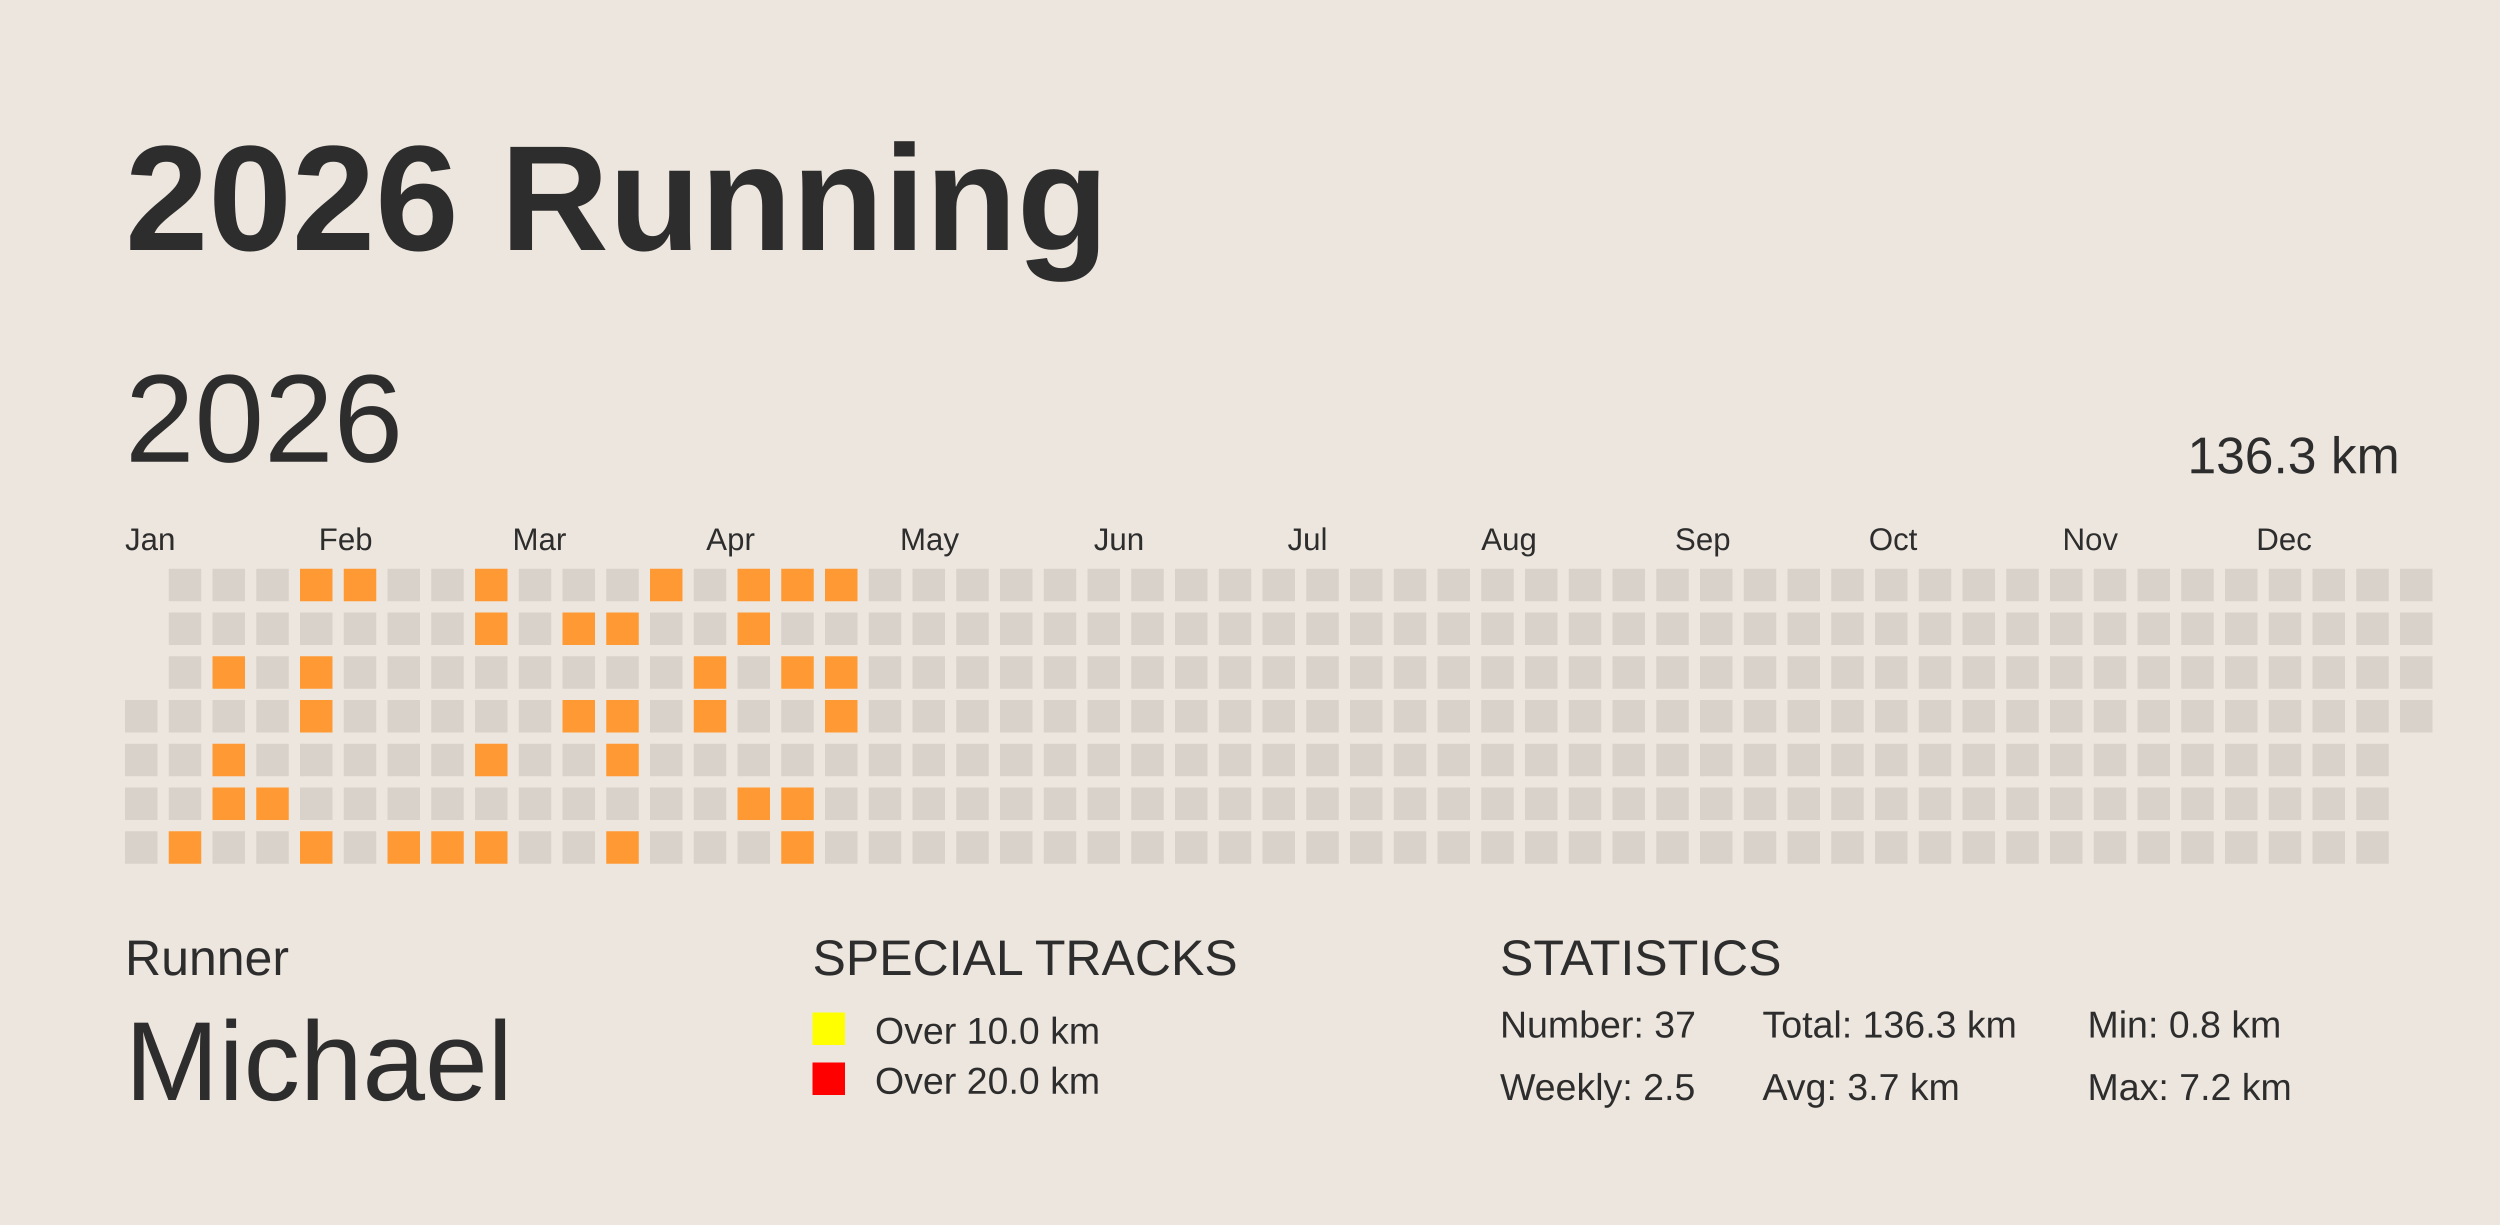
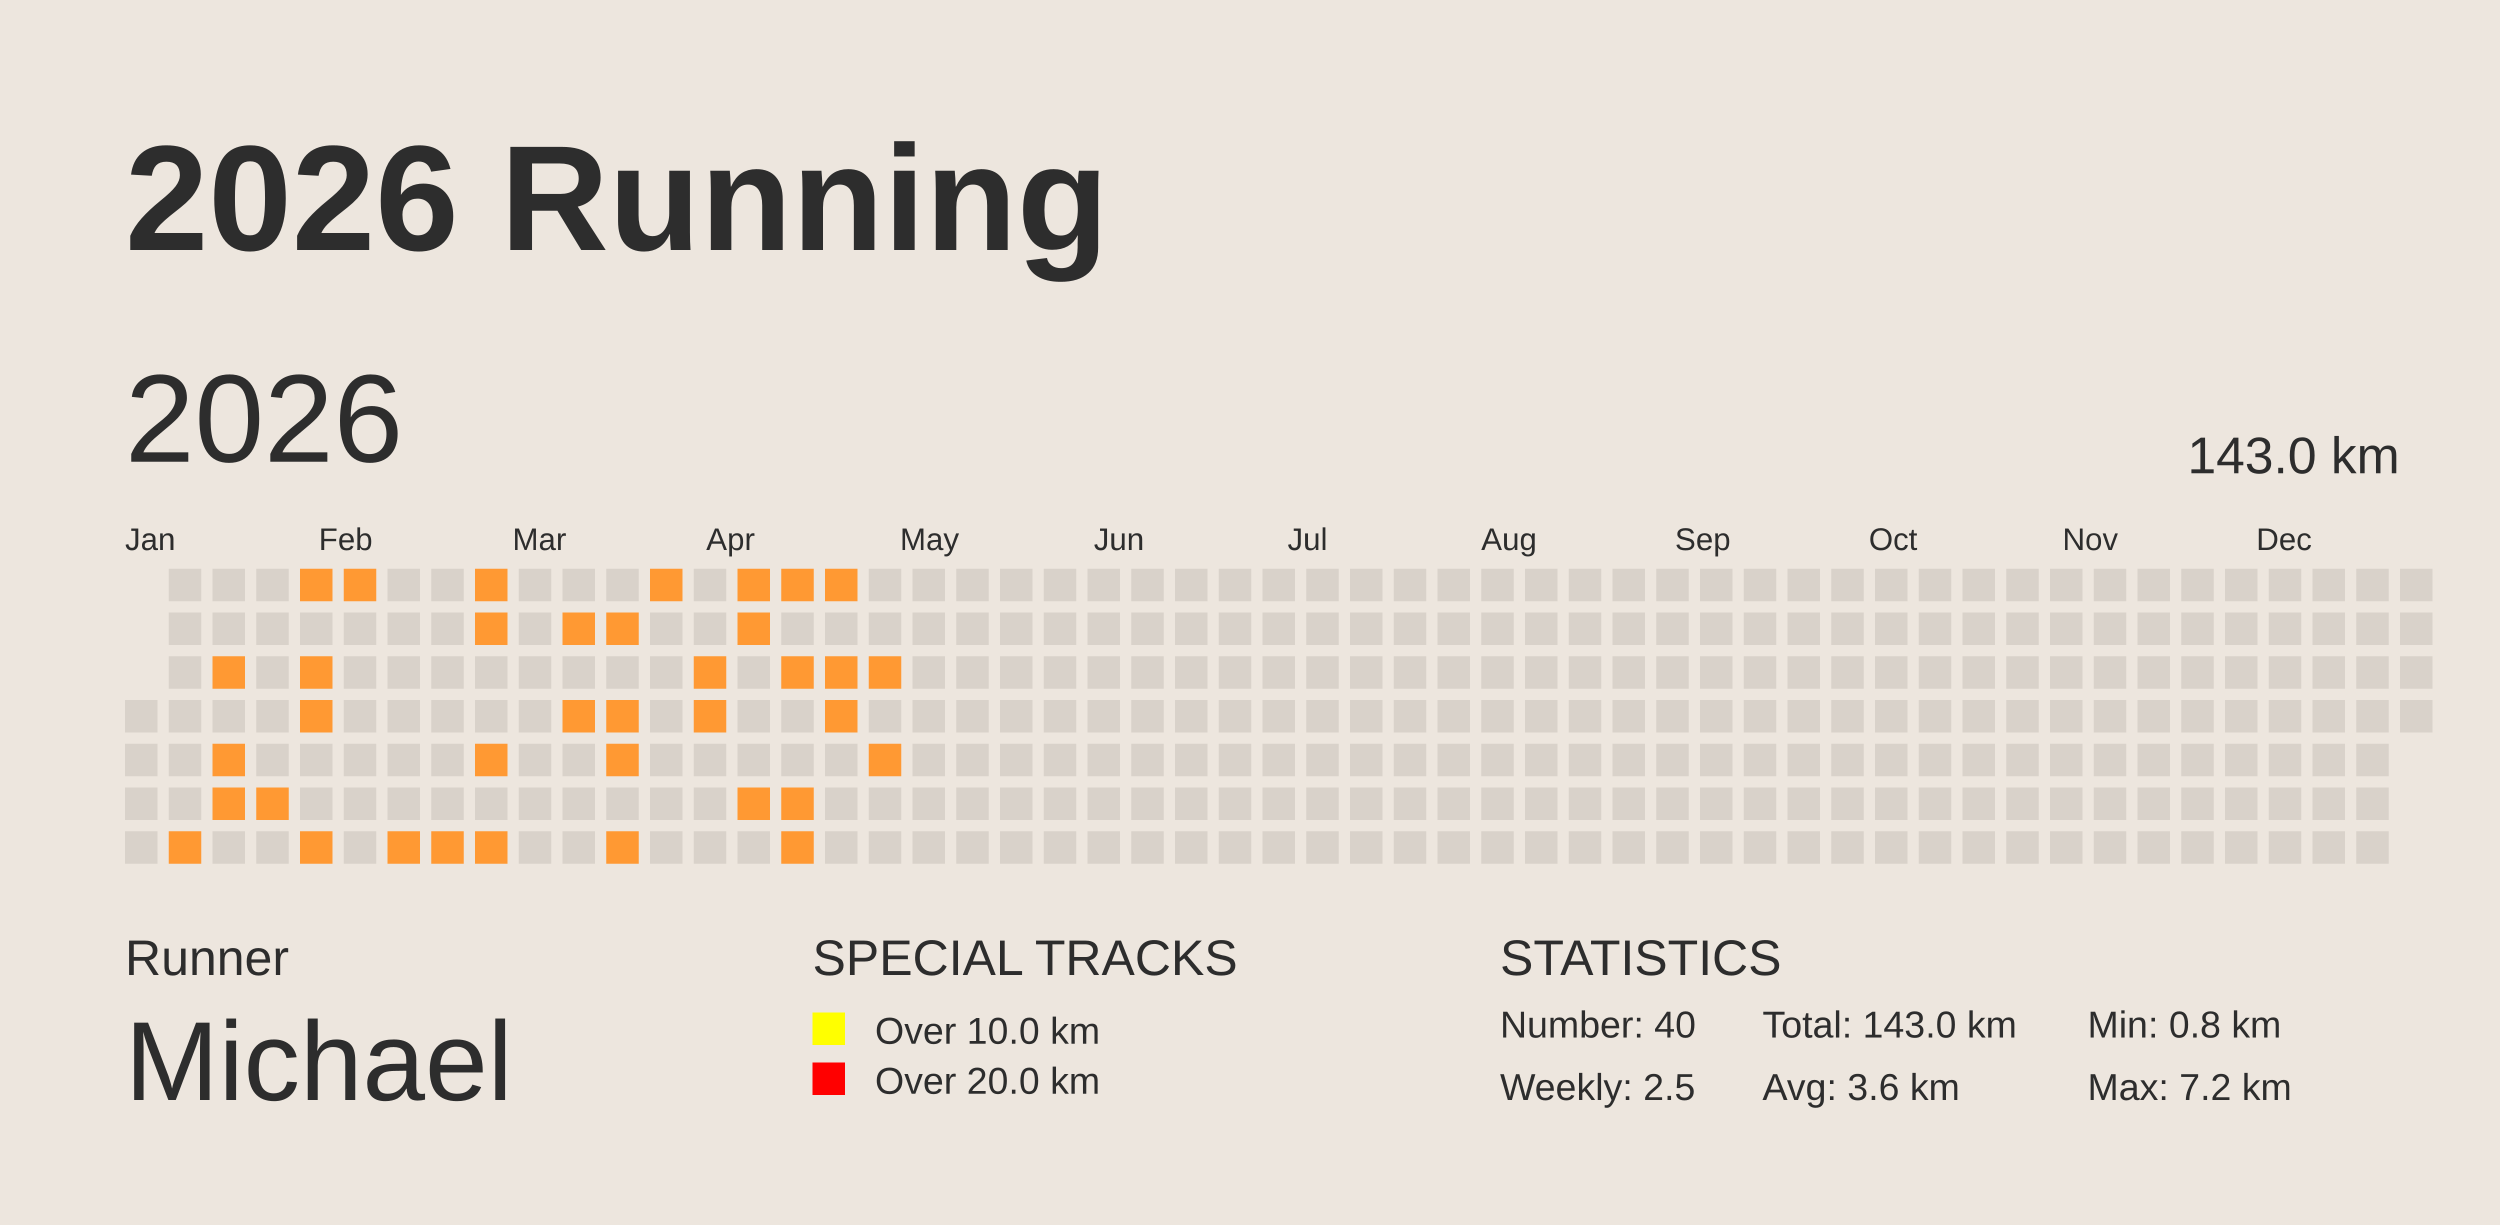
<svg xmlns="http://www.w3.org/2000/svg" baseProfile="full" height="98mm" version="1.1" viewBox="0,0,200,98" width="200mm">
  <defs />
  <rect fill="#EDE6DE" height="98" width="200" x="0" y="0" />
  <text fill="#2D2D2D" style="font-size:12px; font-family:Arial; font-weight:bold;" x="10" y="20">2026 Running</text>
  <text fill="#2D2D2D" style="font-size:4px; font-family:Arial" x="10" y="78">Runner</text>
  <text fill="#2D2D2D" style="font-size:9px; font-family:Arial" x="10" y="88">Michael</text>
  <text fill="#2D2D2D" style="font-size:4px; font-family:Arial" x="65" y="78">SPECIAL TRACKS</text>
  <rect fill="yellow" height="2.6" width="2.6" x="65" y="81" />
  <text fill="#2D2D2D" style="font-size:3px; font-family:Arial" x="70" y="83.5">Over 10.0 km</text>
  <rect fill="red" height="2.6" width="2.6" x="65" y="85" />
  <text fill="#2D2D2D" style="font-size:3px; font-family:Arial" x="70" y="87.5">Over 20.0 km</text>
  <text fill="#2D2D2D" style="font-size:4px; font-family:Arial" x="120" y="78">STATISTICS</text>
-   <text fill="#2D2D2D" style="font-size:3px; font-family:Arial" x="120" y="83">Number: 37</text>
+   <text fill="#2D2D2D" style="font-size:3px; font-family:Arial" x="120" y="83">Number: 40</text>
  <text fill="#2D2D2D" style="font-size:3px; font-family:Arial" x="120" y="88">Weekly: 2.5</text>
-   <text fill="#2D2D2D" style="font-size:3px; font-family:Arial" x="141" y="83">Total: 136.3 km</text>
-   <text fill="#2D2D2D" style="font-size:3px; font-family:Arial" x="141" y="88">Avg: 3.7 km</text>
+   <text fill="#2D2D2D" style="font-size:3px; font-family:Arial" x="141" y="83">Total: 143.0 km</text>
+   <text fill="#2D2D2D" style="font-size:3px; font-family:Arial" x="141" y="88">Avg: 3.6 km</text>
  <text fill="#2D2D2D" style="font-size:3px; font-family:Arial" x="167" y="83">Min: 0.8 km</text>
  <text fill="#2D2D2D" style="font-size:3px; font-family:Arial" x="167" y="88">Max: 7.2 km</text>
  <text dominant-baseline="hanging" fill="#2D2D2D" style="font-size:10.0px; font-family:Arial;" x="10" y="30">2026</text>
-   <text dominant-baseline="hanging" fill="#2D2D2D" style="font-size:4.125px; font-family:Arial;" x="175" y="35">136.3 km</text>
+   <text dominant-baseline="hanging" fill="#2D2D2D" style="font-size:4.125px; font-family:Arial;" x="175" y="35">143.0 km</text>
  <text fill="#2D2D2D" style="font-size:2.5px; font-family:Arial" x="10.0" y="44">Jan</text>
  <text fill="#2D2D2D" style="font-size:2.5px; font-family:Arial" x="25.5" y="44">Feb</text>
  <text fill="#2D2D2D" style="font-size:2.5px; font-family:Arial" x="41.0" y="44">Mar</text>
  <text fill="#2D2D2D" style="font-size:2.5px; font-family:Arial" x="56.5" y="44">Apr</text>
  <text fill="#2D2D2D" style="font-size:2.5px; font-family:Arial" x="72.0" y="44">May</text>
  <text fill="#2D2D2D" style="font-size:2.5px; font-family:Arial" x="87.5" y="44">Jun</text>
  <text fill="#2D2D2D" style="font-size:2.5px; font-family:Arial" x="103.0" y="44">Jul</text>
  <text fill="#2D2D2D" style="font-size:2.5px; font-family:Arial" x="118.5" y="44">Aug</text>
  <text fill="#2D2D2D" style="font-size:2.5px; font-family:Arial" x="134.0" y="44">Sep</text>
  <text fill="#2D2D2D" style="font-size:2.5px; font-family:Arial" x="149.5" y="44">Oct</text>
  <text fill="#2D2D2D" style="font-size:2.5px; font-family:Arial" x="165.0" y="44">Nov</text>
  <text fill="#2D2D2D" style="font-size:2.5px; font-family:Arial" x="180.5" y="44">Dec</text>
  <rect fill="#D9D2CA" height="2.6" width="2.6" x="10.0" y="56.0" />
  <rect fill="#D9D2CA" height="2.6" width="2.6" x="10.0" y="59.5" />
  <rect fill="#D9D2CA" height="2.6" width="2.6" x="10.0" y="63.0" />
  <rect fill="#D9D2CA" height="2.6" width="2.6" x="10.0" y="66.5" />
  <rect fill="#D9D2CA" height="2.6" width="2.6" x="13.5" y="45.5" />
  <rect fill="#D9D2CA" height="2.6" width="2.6" x="13.5" y="49.0" />
  <rect fill="#D9D2CA" height="2.6" width="2.6" x="13.5" y="52.5" />
  <rect fill="#D9D2CA" height="2.6" width="2.6" x="13.5" y="56.0" />
  <rect fill="#D9D2CA" height="2.6" width="2.6" x="13.5" y="59.5" />
  <rect fill="#D9D2CA" height="2.6" width="2.6" x="13.5" y="63.0" />
  <rect fill="#FF9933" height="2.6" width="2.6" x="13.5" y="66.5" />
  <rect fill="#D9D2CA" height="2.6" width="2.6" x="17.0" y="45.5" />
  <rect fill="#D9D2CA" height="2.6" width="2.6" x="17.0" y="49.0" />
  <rect fill="#FF9933" height="2.6" width="2.6" x="17.0" y="52.5" />
  <rect fill="#D9D2CA" height="2.6" width="2.6" x="17.0" y="56.0" />
  <rect fill="#FF9933" height="2.6" width="2.6" x="17.0" y="59.5" />
  <rect fill="#FF9933" height="2.6" width="2.6" x="17.0" y="63.0" />
  <rect fill="#D9D2CA" height="2.6" width="2.6" x="17.0" y="66.5" />
  <rect fill="#D9D2CA" height="2.6" width="2.6" x="20.5" y="45.5" />
  <rect fill="#D9D2CA" height="2.6" width="2.6" x="20.5" y="49.0" />
  <rect fill="#D9D2CA" height="2.6" width="2.6" x="20.5" y="52.5" />
  <rect fill="#D9D2CA" height="2.6" width="2.6" x="20.5" y="56.0" />
  <rect fill="#D9D2CA" height="2.6" width="2.6" x="20.5" y="59.5" />
  <rect fill="#FF9933" height="2.6" width="2.6" x="20.5" y="63.0" />
  <rect fill="#D9D2CA" height="2.6" width="2.6" x="20.5" y="66.5" />
  <rect fill="#FF9933" height="2.6" width="2.6" x="24.0" y="45.5" />
  <rect fill="#D9D2CA" height="2.6" width="2.6" x="24.0" y="49.0" />
  <rect fill="#FF9933" height="2.6" width="2.6" x="24.0" y="52.5" />
  <rect fill="#FF9933" height="2.6" width="2.6" x="24.0" y="56.0" />
  <rect fill="#D9D2CA" height="2.6" width="2.6" x="24.0" y="59.5" />
  <rect fill="#D9D2CA" height="2.6" width="2.6" x="24.0" y="63.0" />
  <rect fill="#FF9933" height="2.6" width="2.6" x="24.0" y="66.5" />
  <rect fill="#FF9933" height="2.6" width="2.6" x="27.5" y="45.5" />
  <rect fill="#D9D2CA" height="2.6" width="2.6" x="27.5" y="49.0" />
  <rect fill="#D9D2CA" height="2.6" width="2.6" x="27.5" y="52.5" />
  <rect fill="#D9D2CA" height="2.6" width="2.6" x="27.5" y="56.0" />
  <rect fill="#D9D2CA" height="2.6" width="2.6" x="27.5" y="59.5" />
  <rect fill="#D9D2CA" height="2.6" width="2.6" x="27.5" y="63.0" />
  <rect fill="#D9D2CA" height="2.6" width="2.6" x="27.5" y="66.5" />
  <rect fill="#D9D2CA" height="2.6" width="2.6" x="31.0" y="45.5" />
  <rect fill="#D9D2CA" height="2.6" width="2.6" x="31.0" y="49.0" />
  <rect fill="#D9D2CA" height="2.6" width="2.6" x="31.0" y="52.5" />
  <rect fill="#D9D2CA" height="2.6" width="2.6" x="31.0" y="56.0" />
  <rect fill="#D9D2CA" height="2.6" width="2.6" x="31.0" y="59.5" />
  <rect fill="#D9D2CA" height="2.6" width="2.6" x="31.0" y="63.0" />
  <rect fill="#FF9933" height="2.6" width="2.6" x="31.0" y="66.5" />
  <rect fill="#D9D2CA" height="2.6" width="2.6" x="34.5" y="45.5" />
  <rect fill="#D9D2CA" height="2.6" width="2.6" x="34.5" y="49.0" />
  <rect fill="#D9D2CA" height="2.6" width="2.6" x="34.5" y="52.5" />
  <rect fill="#D9D2CA" height="2.6" width="2.6" x="34.5" y="56.0" />
  <rect fill="#D9D2CA" height="2.6" width="2.6" x="34.5" y="59.5" />
  <rect fill="#D9D2CA" height="2.6" width="2.6" x="34.5" y="63.0" />
  <rect fill="#FF9933" height="2.6" width="2.6" x="34.5" y="66.5" />
  <rect fill="#FF9933" height="2.6" width="2.6" x="38.0" y="45.5" />
  <rect fill="#FF9933" height="2.6" width="2.6" x="38.0" y="49.0" />
  <rect fill="#D9D2CA" height="2.6" width="2.6" x="38.0" y="52.5" />
  <rect fill="#D9D2CA" height="2.6" width="2.6" x="38.0" y="56.0" />
  <rect fill="#FF9933" height="2.6" width="2.6" x="38.0" y="59.5" />
  <rect fill="#D9D2CA" height="2.6" width="2.6" x="38.0" y="63.0" />
  <rect fill="#FF9933" height="2.6" width="2.6" x="38.0" y="66.5" />
  <rect fill="#D9D2CA" height="2.6" width="2.6" x="41.5" y="45.5" />
  <rect fill="#D9D2CA" height="2.6" width="2.6" x="41.5" y="49.0" />
  <rect fill="#D9D2CA" height="2.6" width="2.6" x="41.5" y="52.5" />
  <rect fill="#D9D2CA" height="2.6" width="2.6" x="41.5" y="56.0" />
  <rect fill="#D9D2CA" height="2.6" width="2.6" x="41.5" y="59.5" />
  <rect fill="#D9D2CA" height="2.6" width="2.6" x="41.5" y="63.0" />
  <rect fill="#D9D2CA" height="2.6" width="2.6" x="41.5" y="66.5" />
  <rect fill="#D9D2CA" height="2.6" width="2.6" x="45.0" y="45.5" />
  <rect fill="#FF9933" height="2.6" width="2.6" x="45.0" y="49.0" />
  <rect fill="#D9D2CA" height="2.6" width="2.6" x="45.0" y="52.5" />
  <rect fill="#FF9933" height="2.6" width="2.6" x="45.0" y="56.0" />
  <rect fill="#D9D2CA" height="2.6" width="2.6" x="45.0" y="59.5" />
  <rect fill="#D9D2CA" height="2.6" width="2.6" x="45.0" y="63.0" />
  <rect fill="#D9D2CA" height="2.6" width="2.6" x="45.0" y="66.5" />
  <rect fill="#D9D2CA" height="2.6" width="2.6" x="48.5" y="45.5" />
  <rect fill="#FF9933" height="2.6" width="2.6" x="48.5" y="49.0" />
  <rect fill="#D9D2CA" height="2.6" width="2.6" x="48.5" y="52.5" />
  <rect fill="#FF9933" height="2.6" width="2.6" x="48.5" y="56.0" />
  <rect fill="#FF9933" height="2.6" width="2.6" x="48.5" y="59.5" />
  <rect fill="#D9D2CA" height="2.6" width="2.6" x="48.5" y="63.0" />
  <rect fill="#FF9933" height="2.6" width="2.6" x="48.5" y="66.5" />
  <rect fill="#FF9933" height="2.6" width="2.6" x="52.0" y="45.5" />
  <rect fill="#D9D2CA" height="2.6" width="2.6" x="52.0" y="49.0" />
  <rect fill="#D9D2CA" height="2.6" width="2.6" x="52.0" y="52.5" />
  <rect fill="#D9D2CA" height="2.6" width="2.6" x="52.0" y="56.0" />
  <rect fill="#D9D2CA" height="2.6" width="2.6" x="52.0" y="59.5" />
  <rect fill="#D9D2CA" height="2.6" width="2.6" x="52.0" y="63.0" />
  <rect fill="#D9D2CA" height="2.6" width="2.6" x="52.0" y="66.5" />
  <rect fill="#D9D2CA" height="2.6" width="2.6" x="55.5" y="45.5" />
  <rect fill="#D9D2CA" height="2.6" width="2.6" x="55.5" y="49.0" />
  <rect fill="#FF9933" height="2.6" width="2.6" x="55.5" y="52.5" />
  <rect fill="#FF9933" height="2.6" width="2.6" x="55.5" y="56.0" />
  <rect fill="#D9D2CA" height="2.6" width="2.6" x="55.5" y="59.5" />
  <rect fill="#D9D2CA" height="2.6" width="2.6" x="55.5" y="63.0" />
  <rect fill="#D9D2CA" height="2.6" width="2.6" x="55.5" y="66.5" />
  <rect fill="#FF9933" height="2.6" width="2.6" x="59.0" y="45.5" />
  <rect fill="#FF9933" height="2.6" width="2.6" x="59.0" y="49.0" />
  <rect fill="#D9D2CA" height="2.6" width="2.6" x="59.0" y="52.5" />
  <rect fill="#D9D2CA" height="2.6" width="2.6" x="59.0" y="56.0" />
  <rect fill="#D9D2CA" height="2.6" width="2.6" x="59.0" y="59.5" />
  <rect fill="#FF9933" height="2.6" width="2.6" x="59.0" y="63.0" />
  <rect fill="#D9D2CA" height="2.6" width="2.6" x="59.0" y="66.5" />
  <rect fill="#FF9933" height="2.6" width="2.6" x="62.5" y="45.5" />
  <rect fill="#D9D2CA" height="2.6" width="2.6" x="62.5" y="49.0" />
  <rect fill="#FF9933" height="2.6" width="2.6" x="62.5" y="52.5" />
  <rect fill="#D9D2CA" height="2.6" width="2.6" x="62.5" y="56.0" />
  <rect fill="#D9D2CA" height="2.6" width="2.6" x="62.5" y="59.5" />
  <rect fill="#FF9933" height="2.6" width="2.6" x="62.5" y="63.0" />
  <rect fill="#FF9933" height="2.6" width="2.6" x="62.5" y="66.5" />
  <rect fill="#FF9933" height="2.6" width="2.6" x="66.0" y="45.5" />
  <rect fill="#D9D2CA" height="2.6" width="2.6" x="66.0" y="49.0" />
  <rect fill="#FF9933" height="2.6" width="2.6" x="66.0" y="52.5" />
  <rect fill="#FF9933" height="2.6" width="2.6" x="66.0" y="56.0" />
  <rect fill="#D9D2CA" height="2.6" width="2.6" x="66.0" y="59.5" />
  <rect fill="#D9D2CA" height="2.6" width="2.6" x="66.0" y="63.0" />
  <rect fill="#D9D2CA" height="2.6" width="2.6" x="66.0" y="66.5" />
  <rect fill="#D9D2CA" height="2.6" width="2.6" x="69.5" y="45.5" />
  <rect fill="#D9D2CA" height="2.6" width="2.6" x="69.5" y="49.0" />
-   <rect fill="#D9D2CA" height="2.6" width="2.6" x="69.5" y="52.5" />
+   <rect fill="#FF9933" height="2.6" width="2.6" x="69.5" y="52.5" />
  <rect fill="#D9D2CA" height="2.6" width="2.6" x="69.5" y="56.0" />
-   <rect fill="#D9D2CA" height="2.6" width="2.6" x="69.5" y="59.5" />
+   <rect fill="#FF9933" height="2.6" width="2.6" x="69.5" y="59.5" />
  <rect fill="#D9D2CA" height="2.6" width="2.6" x="69.5" y="63.0" />
  <rect fill="#D9D2CA" height="2.6" width="2.6" x="69.5" y="66.5" />
  <rect fill="#D9D2CA" height="2.6" width="2.6" x="73.0" y="45.5" />
  <rect fill="#D9D2CA" height="2.6" width="2.6" x="73.0" y="49.0" />
  <rect fill="#D9D2CA" height="2.6" width="2.6" x="73.0" y="52.5" />
  <rect fill="#D9D2CA" height="2.6" width="2.6" x="73.0" y="56.0" />
  <rect fill="#D9D2CA" height="2.6" width="2.6" x="73.0" y="59.5" />
  <rect fill="#D9D2CA" height="2.6" width="2.6" x="73.0" y="63.0" />
  <rect fill="#D9D2CA" height="2.6" width="2.6" x="73.0" y="66.5" />
  <rect fill="#D9D2CA" height="2.6" width="2.6" x="76.5" y="45.5" />
  <rect fill="#D9D2CA" height="2.6" width="2.6" x="76.5" y="49.0" />
  <rect fill="#D9D2CA" height="2.6" width="2.6" x="76.5" y="52.5" />
  <rect fill="#D9D2CA" height="2.6" width="2.6" x="76.5" y="56.0" />
  <rect fill="#D9D2CA" height="2.6" width="2.6" x="76.5" y="59.5" />
  <rect fill="#D9D2CA" height="2.6" width="2.6" x="76.5" y="63.0" />
  <rect fill="#D9D2CA" height="2.6" width="2.6" x="76.5" y="66.5" />
  <rect fill="#D9D2CA" height="2.6" width="2.6" x="80.0" y="45.5" />
  <rect fill="#D9D2CA" height="2.6" width="2.6" x="80.0" y="49.0" />
  <rect fill="#D9D2CA" height="2.6" width="2.6" x="80.0" y="52.5" />
  <rect fill="#D9D2CA" height="2.6" width="2.6" x="80.0" y="56.0" />
  <rect fill="#D9D2CA" height="2.6" width="2.6" x="80.0" y="59.5" />
  <rect fill="#D9D2CA" height="2.6" width="2.6" x="80.0" y="63.0" />
  <rect fill="#D9D2CA" height="2.6" width="2.6" x="80.0" y="66.5" />
  <rect fill="#D9D2CA" height="2.6" width="2.6" x="83.5" y="45.5" />
  <rect fill="#D9D2CA" height="2.6" width="2.6" x="83.5" y="49.0" />
  <rect fill="#D9D2CA" height="2.6" width="2.6" x="83.5" y="52.5" />
  <rect fill="#D9D2CA" height="2.6" width="2.6" x="83.5" y="56.0" />
  <rect fill="#D9D2CA" height="2.6" width="2.6" x="83.5" y="59.5" />
  <rect fill="#D9D2CA" height="2.6" width="2.6" x="83.5" y="63.0" />
  <rect fill="#D9D2CA" height="2.6" width="2.6" x="83.5" y="66.5" />
  <rect fill="#D9D2CA" height="2.6" width="2.6" x="87.0" y="45.5" />
  <rect fill="#D9D2CA" height="2.6" width="2.6" x="87.0" y="49.0" />
  <rect fill="#D9D2CA" height="2.6" width="2.6" x="87.0" y="52.5" />
  <rect fill="#D9D2CA" height="2.6" width="2.6" x="87.0" y="56.0" />
  <rect fill="#D9D2CA" height="2.6" width="2.6" x="87.0" y="59.5" />
  <rect fill="#D9D2CA" height="2.6" width="2.6" x="87.0" y="63.0" />
  <rect fill="#D9D2CA" height="2.6" width="2.6" x="87.0" y="66.5" />
  <rect fill="#D9D2CA" height="2.6" width="2.6" x="90.5" y="45.5" />
  <rect fill="#D9D2CA" height="2.6" width="2.6" x="90.5" y="49.0" />
  <rect fill="#D9D2CA" height="2.6" width="2.6" x="90.5" y="52.5" />
  <rect fill="#D9D2CA" height="2.6" width="2.6" x="90.5" y="56.0" />
  <rect fill="#D9D2CA" height="2.6" width="2.6" x="90.5" y="59.5" />
  <rect fill="#D9D2CA" height="2.6" width="2.6" x="90.5" y="63.0" />
  <rect fill="#D9D2CA" height="2.6" width="2.6" x="90.5" y="66.5" />
  <rect fill="#D9D2CA" height="2.6" width="2.6" x="94.0" y="45.5" />
  <rect fill="#D9D2CA" height="2.6" width="2.6" x="94.0" y="49.0" />
  <rect fill="#D9D2CA" height="2.6" width="2.6" x="94.0" y="52.5" />
  <rect fill="#D9D2CA" height="2.6" width="2.6" x="94.0" y="56.0" />
  <rect fill="#D9D2CA" height="2.6" width="2.6" x="94.0" y="59.5" />
  <rect fill="#D9D2CA" height="2.6" width="2.6" x="94.0" y="63.0" />
  <rect fill="#D9D2CA" height="2.6" width="2.6" x="94.0" y="66.5" />
  <rect fill="#D9D2CA" height="2.6" width="2.6" x="97.5" y="45.5" />
  <rect fill="#D9D2CA" height="2.6" width="2.6" x="97.5" y="49.0" />
  <rect fill="#D9D2CA" height="2.6" width="2.6" x="97.5" y="52.5" />
  <rect fill="#D9D2CA" height="2.6" width="2.6" x="97.5" y="56.0" />
  <rect fill="#D9D2CA" height="2.6" width="2.6" x="97.5" y="59.5" />
  <rect fill="#D9D2CA" height="2.6" width="2.6" x="97.5" y="63.0" />
  <rect fill="#D9D2CA" height="2.6" width="2.6" x="97.5" y="66.5" />
  <rect fill="#D9D2CA" height="2.6" width="2.6" x="101.0" y="45.5" />
  <rect fill="#D9D2CA" height="2.6" width="2.6" x="101.0" y="49.0" />
  <rect fill="#D9D2CA" height="2.6" width="2.6" x="101.0" y="52.5" />
  <rect fill="#D9D2CA" height="2.6" width="2.6" x="101.0" y="56.0" />
  <rect fill="#D9D2CA" height="2.6" width="2.6" x="101.0" y="59.5" />
  <rect fill="#D9D2CA" height="2.6" width="2.6" x="101.0" y="63.0" />
  <rect fill="#D9D2CA" height="2.6" width="2.6" x="101.0" y="66.5" />
  <rect fill="#D9D2CA" height="2.6" width="2.6" x="104.5" y="45.5" />
  <rect fill="#D9D2CA" height="2.6" width="2.6" x="104.5" y="49.0" />
  <rect fill="#D9D2CA" height="2.6" width="2.6" x="104.5" y="52.5" />
  <rect fill="#D9D2CA" height="2.6" width="2.6" x="104.5" y="56.0" />
  <rect fill="#D9D2CA" height="2.6" width="2.6" x="104.5" y="59.5" />
  <rect fill="#D9D2CA" height="2.6" width="2.6" x="104.5" y="63.0" />
  <rect fill="#D9D2CA" height="2.6" width="2.6" x="104.5" y="66.5" />
  <rect fill="#D9D2CA" height="2.6" width="2.6" x="108.0" y="45.5" />
  <rect fill="#D9D2CA" height="2.6" width="2.6" x="108.0" y="49.0" />
  <rect fill="#D9D2CA" height="2.6" width="2.6" x="108.0" y="52.5" />
  <rect fill="#D9D2CA" height="2.6" width="2.6" x="108.0" y="56.0" />
  <rect fill="#D9D2CA" height="2.6" width="2.6" x="108.0" y="59.5" />
  <rect fill="#D9D2CA" height="2.6" width="2.6" x="108.0" y="63.0" />
  <rect fill="#D9D2CA" height="2.6" width="2.6" x="108.0" y="66.5" />
  <rect fill="#D9D2CA" height="2.6" width="2.6" x="111.5" y="45.5" />
  <rect fill="#D9D2CA" height="2.6" width="2.6" x="111.5" y="49.0" />
  <rect fill="#D9D2CA" height="2.6" width="2.6" x="111.5" y="52.5" />
  <rect fill="#D9D2CA" height="2.6" width="2.6" x="111.5" y="56.0" />
  <rect fill="#D9D2CA" height="2.6" width="2.6" x="111.5" y="59.5" />
  <rect fill="#D9D2CA" height="2.6" width="2.6" x="111.5" y="63.0" />
  <rect fill="#D9D2CA" height="2.6" width="2.6" x="111.5" y="66.5" />
  <rect fill="#D9D2CA" height="2.6" width="2.6" x="115.0" y="45.5" />
  <rect fill="#D9D2CA" height="2.6" width="2.6" x="115.0" y="49.0" />
  <rect fill="#D9D2CA" height="2.6" width="2.6" x="115.0" y="52.5" />
  <rect fill="#D9D2CA" height="2.6" width="2.6" x="115.0" y="56.0" />
  <rect fill="#D9D2CA" height="2.6" width="2.6" x="115.0" y="59.5" />
  <rect fill="#D9D2CA" height="2.6" width="2.6" x="115.0" y="63.0" />
  <rect fill="#D9D2CA" height="2.6" width="2.6" x="115.0" y="66.5" />
  <rect fill="#D9D2CA" height="2.6" width="2.6" x="118.5" y="45.5" />
  <rect fill="#D9D2CA" height="2.6" width="2.6" x="118.5" y="49.0" />
  <rect fill="#D9D2CA" height="2.6" width="2.6" x="118.5" y="52.5" />
  <rect fill="#D9D2CA" height="2.6" width="2.6" x="118.5" y="56.0" />
  <rect fill="#D9D2CA" height="2.6" width="2.6" x="118.5" y="59.5" />
  <rect fill="#D9D2CA" height="2.6" width="2.6" x="118.5" y="63.0" />
  <rect fill="#D9D2CA" height="2.6" width="2.6" x="118.5" y="66.5" />
  <rect fill="#D9D2CA" height="2.6" width="2.6" x="122.0" y="45.5" />
  <rect fill="#D9D2CA" height="2.6" width="2.6" x="122.0" y="49.0" />
  <rect fill="#D9D2CA" height="2.6" width="2.6" x="122.0" y="52.5" />
  <rect fill="#D9D2CA" height="2.6" width="2.6" x="122.0" y="56.0" />
  <rect fill="#D9D2CA" height="2.6" width="2.6" x="122.0" y="59.5" />
  <rect fill="#D9D2CA" height="2.6" width="2.6" x="122.0" y="63.0" />
  <rect fill="#D9D2CA" height="2.6" width="2.6" x="122.0" y="66.5" />
  <rect fill="#D9D2CA" height="2.6" width="2.6" x="125.5" y="45.5" />
  <rect fill="#D9D2CA" height="2.6" width="2.6" x="125.5" y="49.0" />
  <rect fill="#D9D2CA" height="2.6" width="2.6" x="125.5" y="52.5" />
  <rect fill="#D9D2CA" height="2.6" width="2.6" x="125.5" y="56.0" />
  <rect fill="#D9D2CA" height="2.6" width="2.6" x="125.5" y="59.5" />
  <rect fill="#D9D2CA" height="2.6" width="2.6" x="125.5" y="63.0" />
  <rect fill="#D9D2CA" height="2.6" width="2.6" x="125.5" y="66.5" />
  <rect fill="#D9D2CA" height="2.6" width="2.6" x="129.0" y="45.5" />
  <rect fill="#D9D2CA" height="2.6" width="2.6" x="129.0" y="49.0" />
  <rect fill="#D9D2CA" height="2.6" width="2.6" x="129.0" y="52.5" />
  <rect fill="#D9D2CA" height="2.6" width="2.6" x="129.0" y="56.0" />
  <rect fill="#D9D2CA" height="2.6" width="2.6" x="129.0" y="59.5" />
  <rect fill="#D9D2CA" height="2.6" width="2.6" x="129.0" y="63.0" />
  <rect fill="#D9D2CA" height="2.6" width="2.6" x="129.0" y="66.5" />
  <rect fill="#D9D2CA" height="2.6" width="2.6" x="132.5" y="45.5" />
  <rect fill="#D9D2CA" height="2.6" width="2.6" x="132.5" y="49.0" />
  <rect fill="#D9D2CA" height="2.6" width="2.6" x="132.5" y="52.5" />
  <rect fill="#D9D2CA" height="2.6" width="2.6" x="132.5" y="56.0" />
  <rect fill="#D9D2CA" height="2.6" width="2.6" x="132.5" y="59.5" />
  <rect fill="#D9D2CA" height="2.6" width="2.6" x="132.5" y="63.0" />
  <rect fill="#D9D2CA" height="2.6" width="2.6" x="132.5" y="66.5" />
  <rect fill="#D9D2CA" height="2.6" width="2.6" x="136.0" y="45.5" />
  <rect fill="#D9D2CA" height="2.6" width="2.6" x="136.0" y="49.0" />
  <rect fill="#D9D2CA" height="2.6" width="2.6" x="136.0" y="52.5" />
  <rect fill="#D9D2CA" height="2.6" width="2.6" x="136.0" y="56.0" />
  <rect fill="#D9D2CA" height="2.6" width="2.6" x="136.0" y="59.5" />
  <rect fill="#D9D2CA" height="2.6" width="2.6" x="136.0" y="63.0" />
  <rect fill="#D9D2CA" height="2.6" width="2.6" x="136.0" y="66.5" />
  <rect fill="#D9D2CA" height="2.6" width="2.6" x="139.5" y="45.5" />
  <rect fill="#D9D2CA" height="2.6" width="2.6" x="139.5" y="49.0" />
  <rect fill="#D9D2CA" height="2.6" width="2.6" x="139.5" y="52.5" />
  <rect fill="#D9D2CA" height="2.6" width="2.6" x="139.5" y="56.0" />
  <rect fill="#D9D2CA" height="2.6" width="2.6" x="139.5" y="59.5" />
  <rect fill="#D9D2CA" height="2.6" width="2.6" x="139.5" y="63.0" />
  <rect fill="#D9D2CA" height="2.6" width="2.6" x="139.5" y="66.5" />
  <rect fill="#D9D2CA" height="2.6" width="2.6" x="143.0" y="45.5" />
  <rect fill="#D9D2CA" height="2.6" width="2.6" x="143.0" y="49.0" />
  <rect fill="#D9D2CA" height="2.6" width="2.6" x="143.0" y="52.5" />
  <rect fill="#D9D2CA" height="2.6" width="2.6" x="143.0" y="56.0" />
  <rect fill="#D9D2CA" height="2.6" width="2.6" x="143.0" y="59.5" />
  <rect fill="#D9D2CA" height="2.6" width="2.6" x="143.0" y="63.0" />
  <rect fill="#D9D2CA" height="2.6" width="2.6" x="143.0" y="66.5" />
  <rect fill="#D9D2CA" height="2.6" width="2.6" x="146.5" y="45.5" />
  <rect fill="#D9D2CA" height="2.6" width="2.6" x="146.5" y="49.0" />
  <rect fill="#D9D2CA" height="2.6" width="2.6" x="146.5" y="52.5" />
  <rect fill="#D9D2CA" height="2.6" width="2.6" x="146.5" y="56.0" />
  <rect fill="#D9D2CA" height="2.6" width="2.6" x="146.5" y="59.5" />
  <rect fill="#D9D2CA" height="2.6" width="2.6" x="146.5" y="63.0" />
  <rect fill="#D9D2CA" height="2.6" width="2.6" x="146.5" y="66.5" />
  <rect fill="#D9D2CA" height="2.6" width="2.6" x="150.0" y="45.5" />
  <rect fill="#D9D2CA" height="2.6" width="2.6" x="150.0" y="49.0" />
  <rect fill="#D9D2CA" height="2.6" width="2.6" x="150.0" y="52.5" />
  <rect fill="#D9D2CA" height="2.6" width="2.6" x="150.0" y="56.0" />
  <rect fill="#D9D2CA" height="2.6" width="2.6" x="150.0" y="59.5" />
  <rect fill="#D9D2CA" height="2.6" width="2.6" x="150.0" y="63.0" />
  <rect fill="#D9D2CA" height="2.6" width="2.6" x="150.0" y="66.5" />
  <rect fill="#D9D2CA" height="2.6" width="2.6" x="153.5" y="45.5" />
  <rect fill="#D9D2CA" height="2.6" width="2.6" x="153.5" y="49.0" />
  <rect fill="#D9D2CA" height="2.6" width="2.6" x="153.5" y="52.5" />
  <rect fill="#D9D2CA" height="2.6" width="2.6" x="153.5" y="56.0" />
  <rect fill="#D9D2CA" height="2.6" width="2.6" x="153.5" y="59.5" />
  <rect fill="#D9D2CA" height="2.6" width="2.6" x="153.5" y="63.0" />
  <rect fill="#D9D2CA" height="2.6" width="2.6" x="153.5" y="66.5" />
  <rect fill="#D9D2CA" height="2.6" width="2.6" x="157.0" y="45.5" />
  <rect fill="#D9D2CA" height="2.6" width="2.6" x="157.0" y="49.0" />
  <rect fill="#D9D2CA" height="2.6" width="2.6" x="157.0" y="52.5" />
  <rect fill="#D9D2CA" height="2.6" width="2.6" x="157.0" y="56.0" />
  <rect fill="#D9D2CA" height="2.6" width="2.6" x="157.0" y="59.5" />
  <rect fill="#D9D2CA" height="2.6" width="2.6" x="157.0" y="63.0" />
  <rect fill="#D9D2CA" height="2.6" width="2.6" x="157.0" y="66.5" />
  <rect fill="#D9D2CA" height="2.6" width="2.6" x="160.5" y="45.5" />
  <rect fill="#D9D2CA" height="2.6" width="2.6" x="160.5" y="49.0" />
  <rect fill="#D9D2CA" height="2.6" width="2.6" x="160.5" y="52.5" />
  <rect fill="#D9D2CA" height="2.6" width="2.6" x="160.5" y="56.0" />
  <rect fill="#D9D2CA" height="2.6" width="2.6" x="160.5" y="59.5" />
  <rect fill="#D9D2CA" height="2.6" width="2.6" x="160.5" y="63.0" />
  <rect fill="#D9D2CA" height="2.6" width="2.6" x="160.5" y="66.5" />
  <rect fill="#D9D2CA" height="2.6" width="2.6" x="164.0" y="45.5" />
  <rect fill="#D9D2CA" height="2.6" width="2.6" x="164.0" y="49.0" />
  <rect fill="#D9D2CA" height="2.6" width="2.6" x="164.0" y="52.5" />
  <rect fill="#D9D2CA" height="2.6" width="2.6" x="164.0" y="56.0" />
  <rect fill="#D9D2CA" height="2.6" width="2.6" x="164.0" y="59.5" />
  <rect fill="#D9D2CA" height="2.6" width="2.6" x="164.0" y="63.0" />
  <rect fill="#D9D2CA" height="2.6" width="2.6" x="164.0" y="66.5" />
  <rect fill="#D9D2CA" height="2.6" width="2.6" x="167.5" y="45.5" />
  <rect fill="#D9D2CA" height="2.6" width="2.6" x="167.5" y="49.0" />
  <rect fill="#D9D2CA" height="2.6" width="2.6" x="167.5" y="52.5" />
  <rect fill="#D9D2CA" height="2.6" width="2.6" x="167.5" y="56.0" />
  <rect fill="#D9D2CA" height="2.6" width="2.6" x="167.5" y="59.5" />
  <rect fill="#D9D2CA" height="2.6" width="2.6" x="167.5" y="63.0" />
  <rect fill="#D9D2CA" height="2.6" width="2.6" x="167.5" y="66.5" />
  <rect fill="#D9D2CA" height="2.6" width="2.6" x="171.0" y="45.5" />
  <rect fill="#D9D2CA" height="2.6" width="2.6" x="171.0" y="49.0" />
  <rect fill="#D9D2CA" height="2.6" width="2.6" x="171.0" y="52.5" />
  <rect fill="#D9D2CA" height="2.6" width="2.6" x="171.0" y="56.0" />
  <rect fill="#D9D2CA" height="2.6" width="2.6" x="171.0" y="59.5" />
  <rect fill="#D9D2CA" height="2.6" width="2.6" x="171.0" y="63.0" />
  <rect fill="#D9D2CA" height="2.6" width="2.6" x="171.0" y="66.5" />
  <rect fill="#D9D2CA" height="2.6" width="2.6" x="174.5" y="45.5" />
  <rect fill="#D9D2CA" height="2.6" width="2.6" x="174.5" y="49.0" />
  <rect fill="#D9D2CA" height="2.6" width="2.6" x="174.5" y="52.5" />
  <rect fill="#D9D2CA" height="2.6" width="2.6" x="174.5" y="56.0" />
  <rect fill="#D9D2CA" height="2.6" width="2.6" x="174.5" y="59.5" />
  <rect fill="#D9D2CA" height="2.6" width="2.6" x="174.5" y="63.0" />
  <rect fill="#D9D2CA" height="2.6" width="2.6" x="174.5" y="66.5" />
  <rect fill="#D9D2CA" height="2.6" width="2.6" x="178.0" y="45.5" />
  <rect fill="#D9D2CA" height="2.6" width="2.6" x="178.0" y="49.0" />
  <rect fill="#D9D2CA" height="2.6" width="2.6" x="178.0" y="52.5" />
  <rect fill="#D9D2CA" height="2.6" width="2.6" x="178.0" y="56.0" />
  <rect fill="#D9D2CA" height="2.6" width="2.6" x="178.0" y="59.5" />
  <rect fill="#D9D2CA" height="2.6" width="2.6" x="178.0" y="63.0" />
  <rect fill="#D9D2CA" height="2.6" width="2.6" x="178.0" y="66.5" />
  <rect fill="#D9D2CA" height="2.6" width="2.6" x="181.5" y="45.5" />
  <rect fill="#D9D2CA" height="2.6" width="2.6" x="181.5" y="49.0" />
  <rect fill="#D9D2CA" height="2.6" width="2.6" x="181.5" y="52.5" />
  <rect fill="#D9D2CA" height="2.6" width="2.6" x="181.5" y="56.0" />
  <rect fill="#D9D2CA" height="2.6" width="2.6" x="181.5" y="59.5" />
  <rect fill="#D9D2CA" height="2.6" width="2.6" x="181.5" y="63.0" />
  <rect fill="#D9D2CA" height="2.6" width="2.6" x="181.5" y="66.5" />
  <rect fill="#D9D2CA" height="2.6" width="2.6" x="185.0" y="45.5" />
  <rect fill="#D9D2CA" height="2.6" width="2.6" x="185.0" y="49.0" />
  <rect fill="#D9D2CA" height="2.6" width="2.6" x="185.0" y="52.5" />
  <rect fill="#D9D2CA" height="2.6" width="2.6" x="185.0" y="56.0" />
  <rect fill="#D9D2CA" height="2.6" width="2.6" x="185.0" y="59.5" />
  <rect fill="#D9D2CA" height="2.6" width="2.6" x="185.0" y="63.0" />
  <rect fill="#D9D2CA" height="2.6" width="2.6" x="185.0" y="66.5" />
  <rect fill="#D9D2CA" height="2.6" width="2.6" x="188.5" y="45.5" />
  <rect fill="#D9D2CA" height="2.6" width="2.6" x="188.5" y="49.0" />
  <rect fill="#D9D2CA" height="2.6" width="2.6" x="188.5" y="52.5" />
  <rect fill="#D9D2CA" height="2.6" width="2.6" x="188.5" y="56.0" />
  <rect fill="#D9D2CA" height="2.6" width="2.6" x="188.5" y="59.5" />
  <rect fill="#D9D2CA" height="2.6" width="2.6" x="188.5" y="63.0" />
  <rect fill="#D9D2CA" height="2.6" width="2.6" x="188.5" y="66.5" />
  <rect fill="#D9D2CA" height="2.6" width="2.6" x="192.0" y="45.5" />
  <rect fill="#D9D2CA" height="2.6" width="2.6" x="192.0" y="49.0" />
  <rect fill="#D9D2CA" height="2.6" width="2.6" x="192.0" y="52.5" />
  <rect fill="#D9D2CA" height="2.6" width="2.6" x="192.0" y="56.0" />
</svg>
